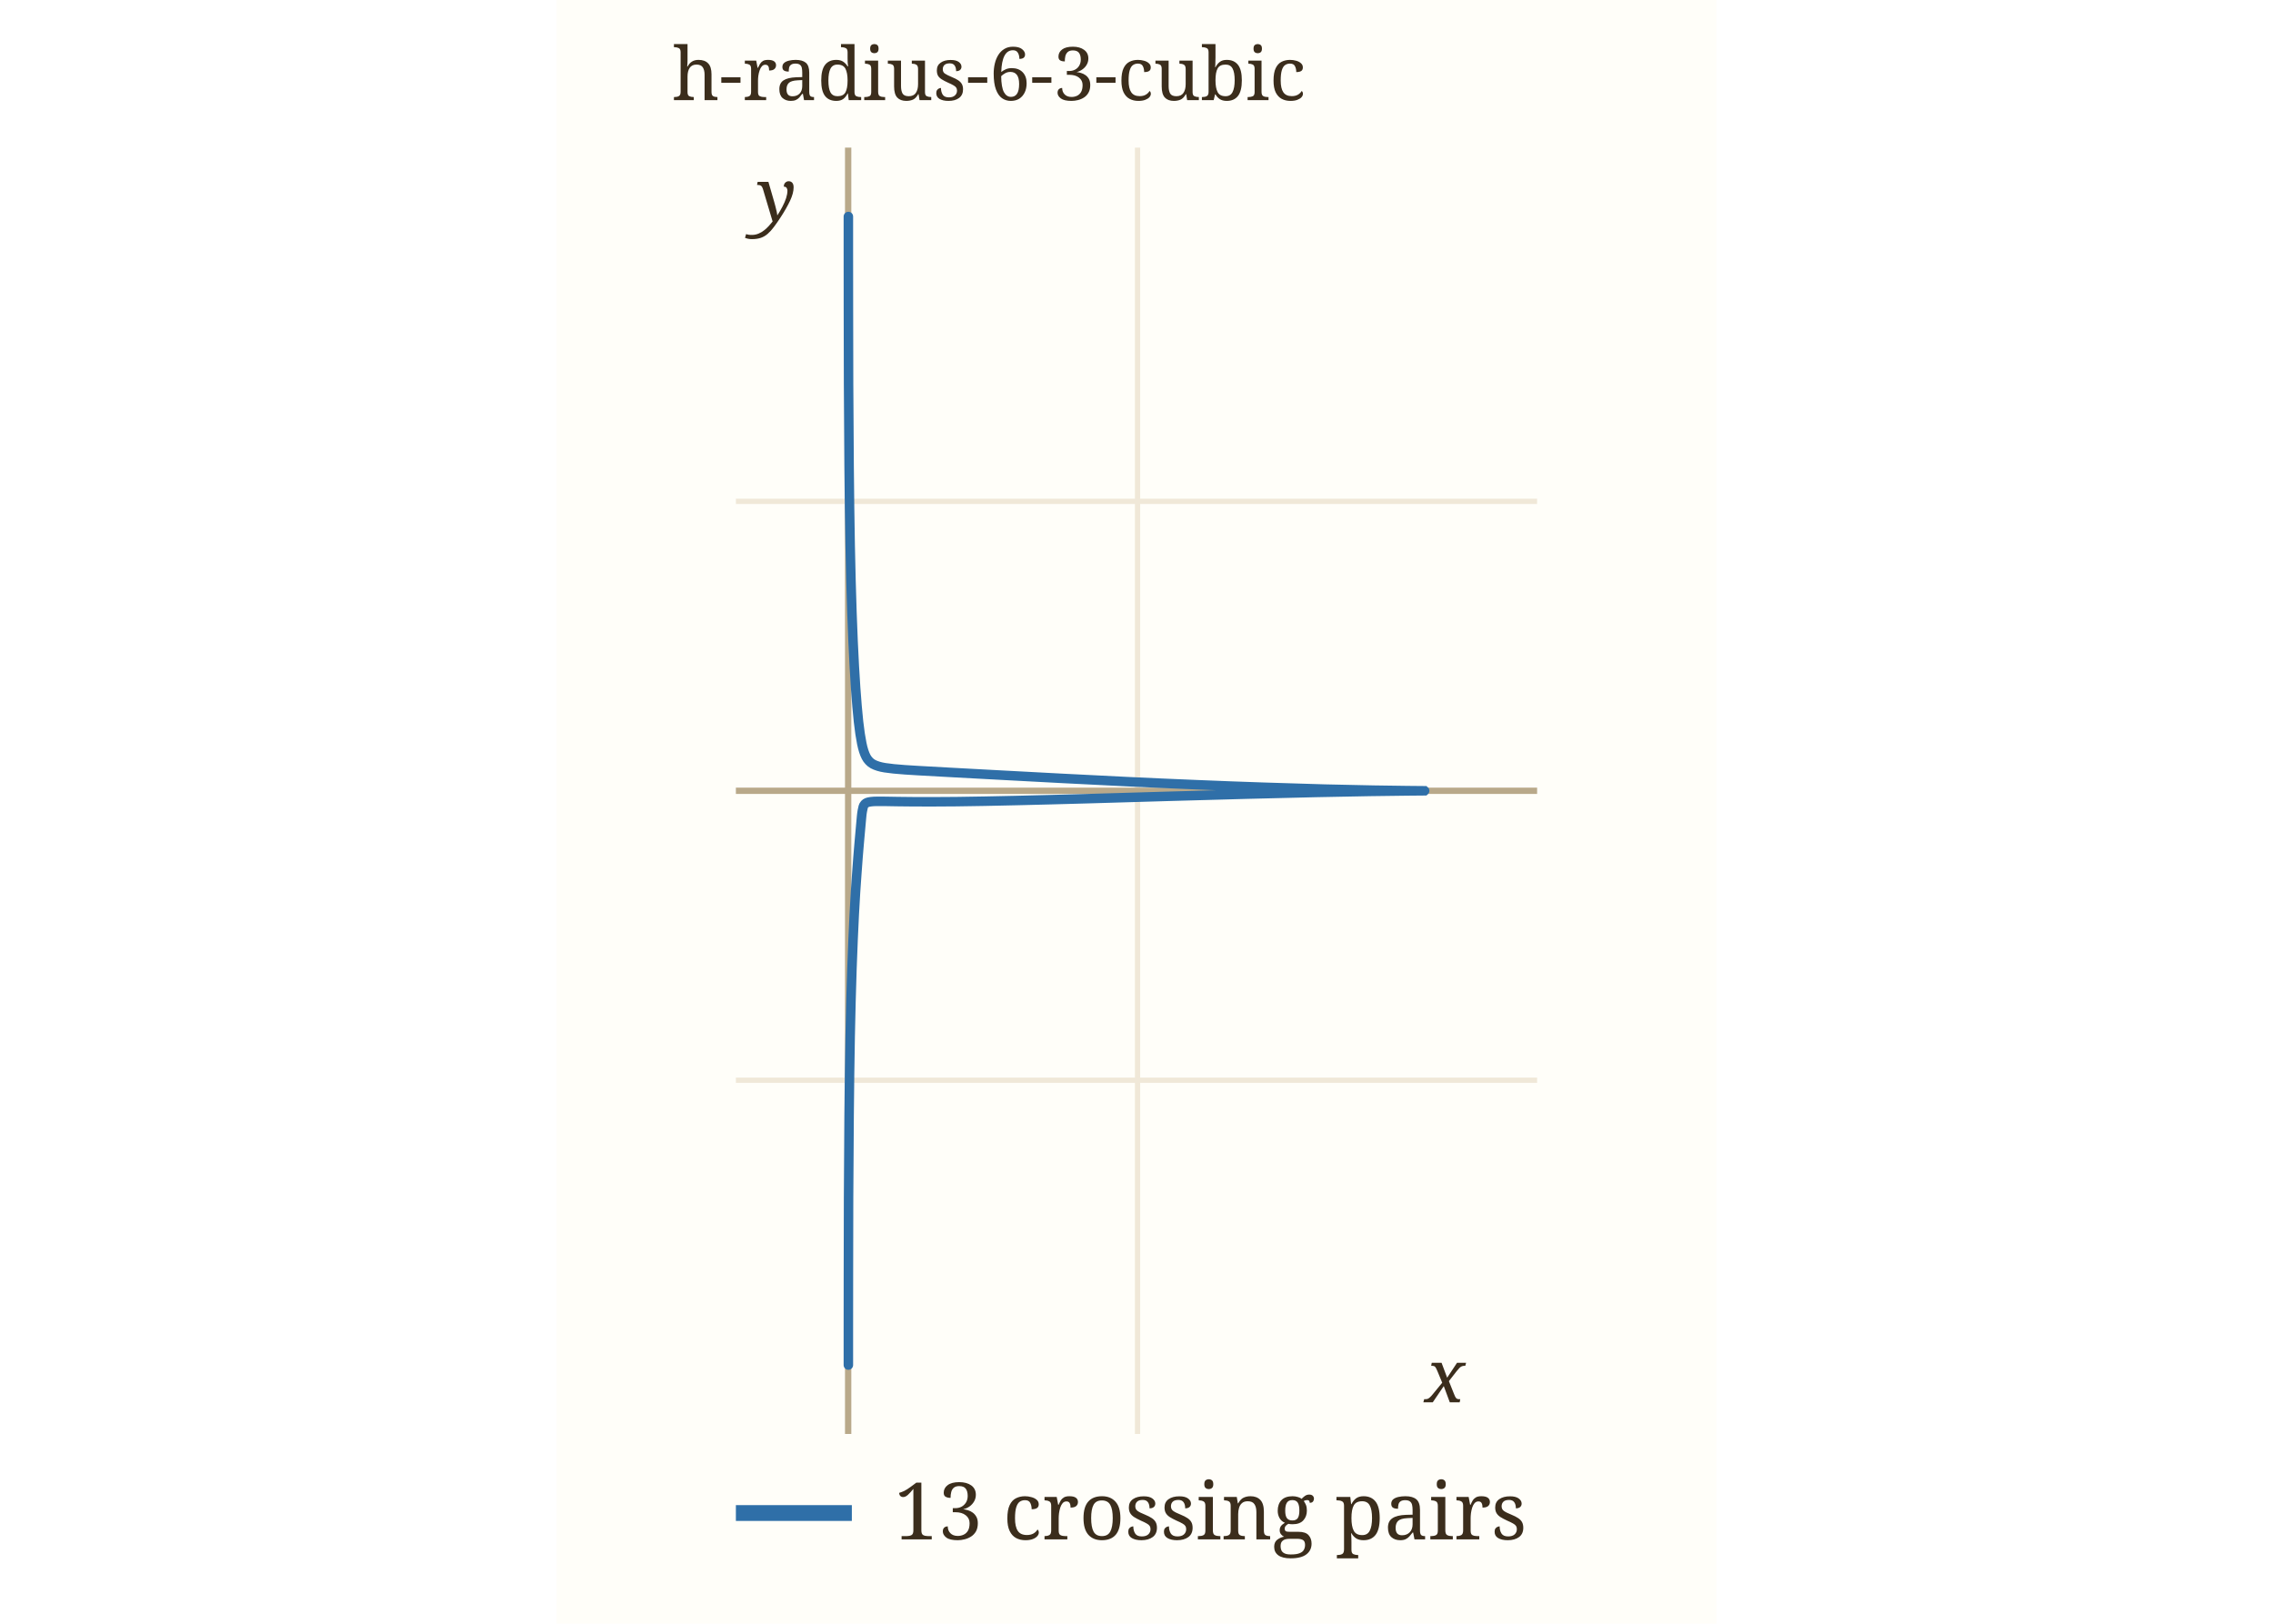
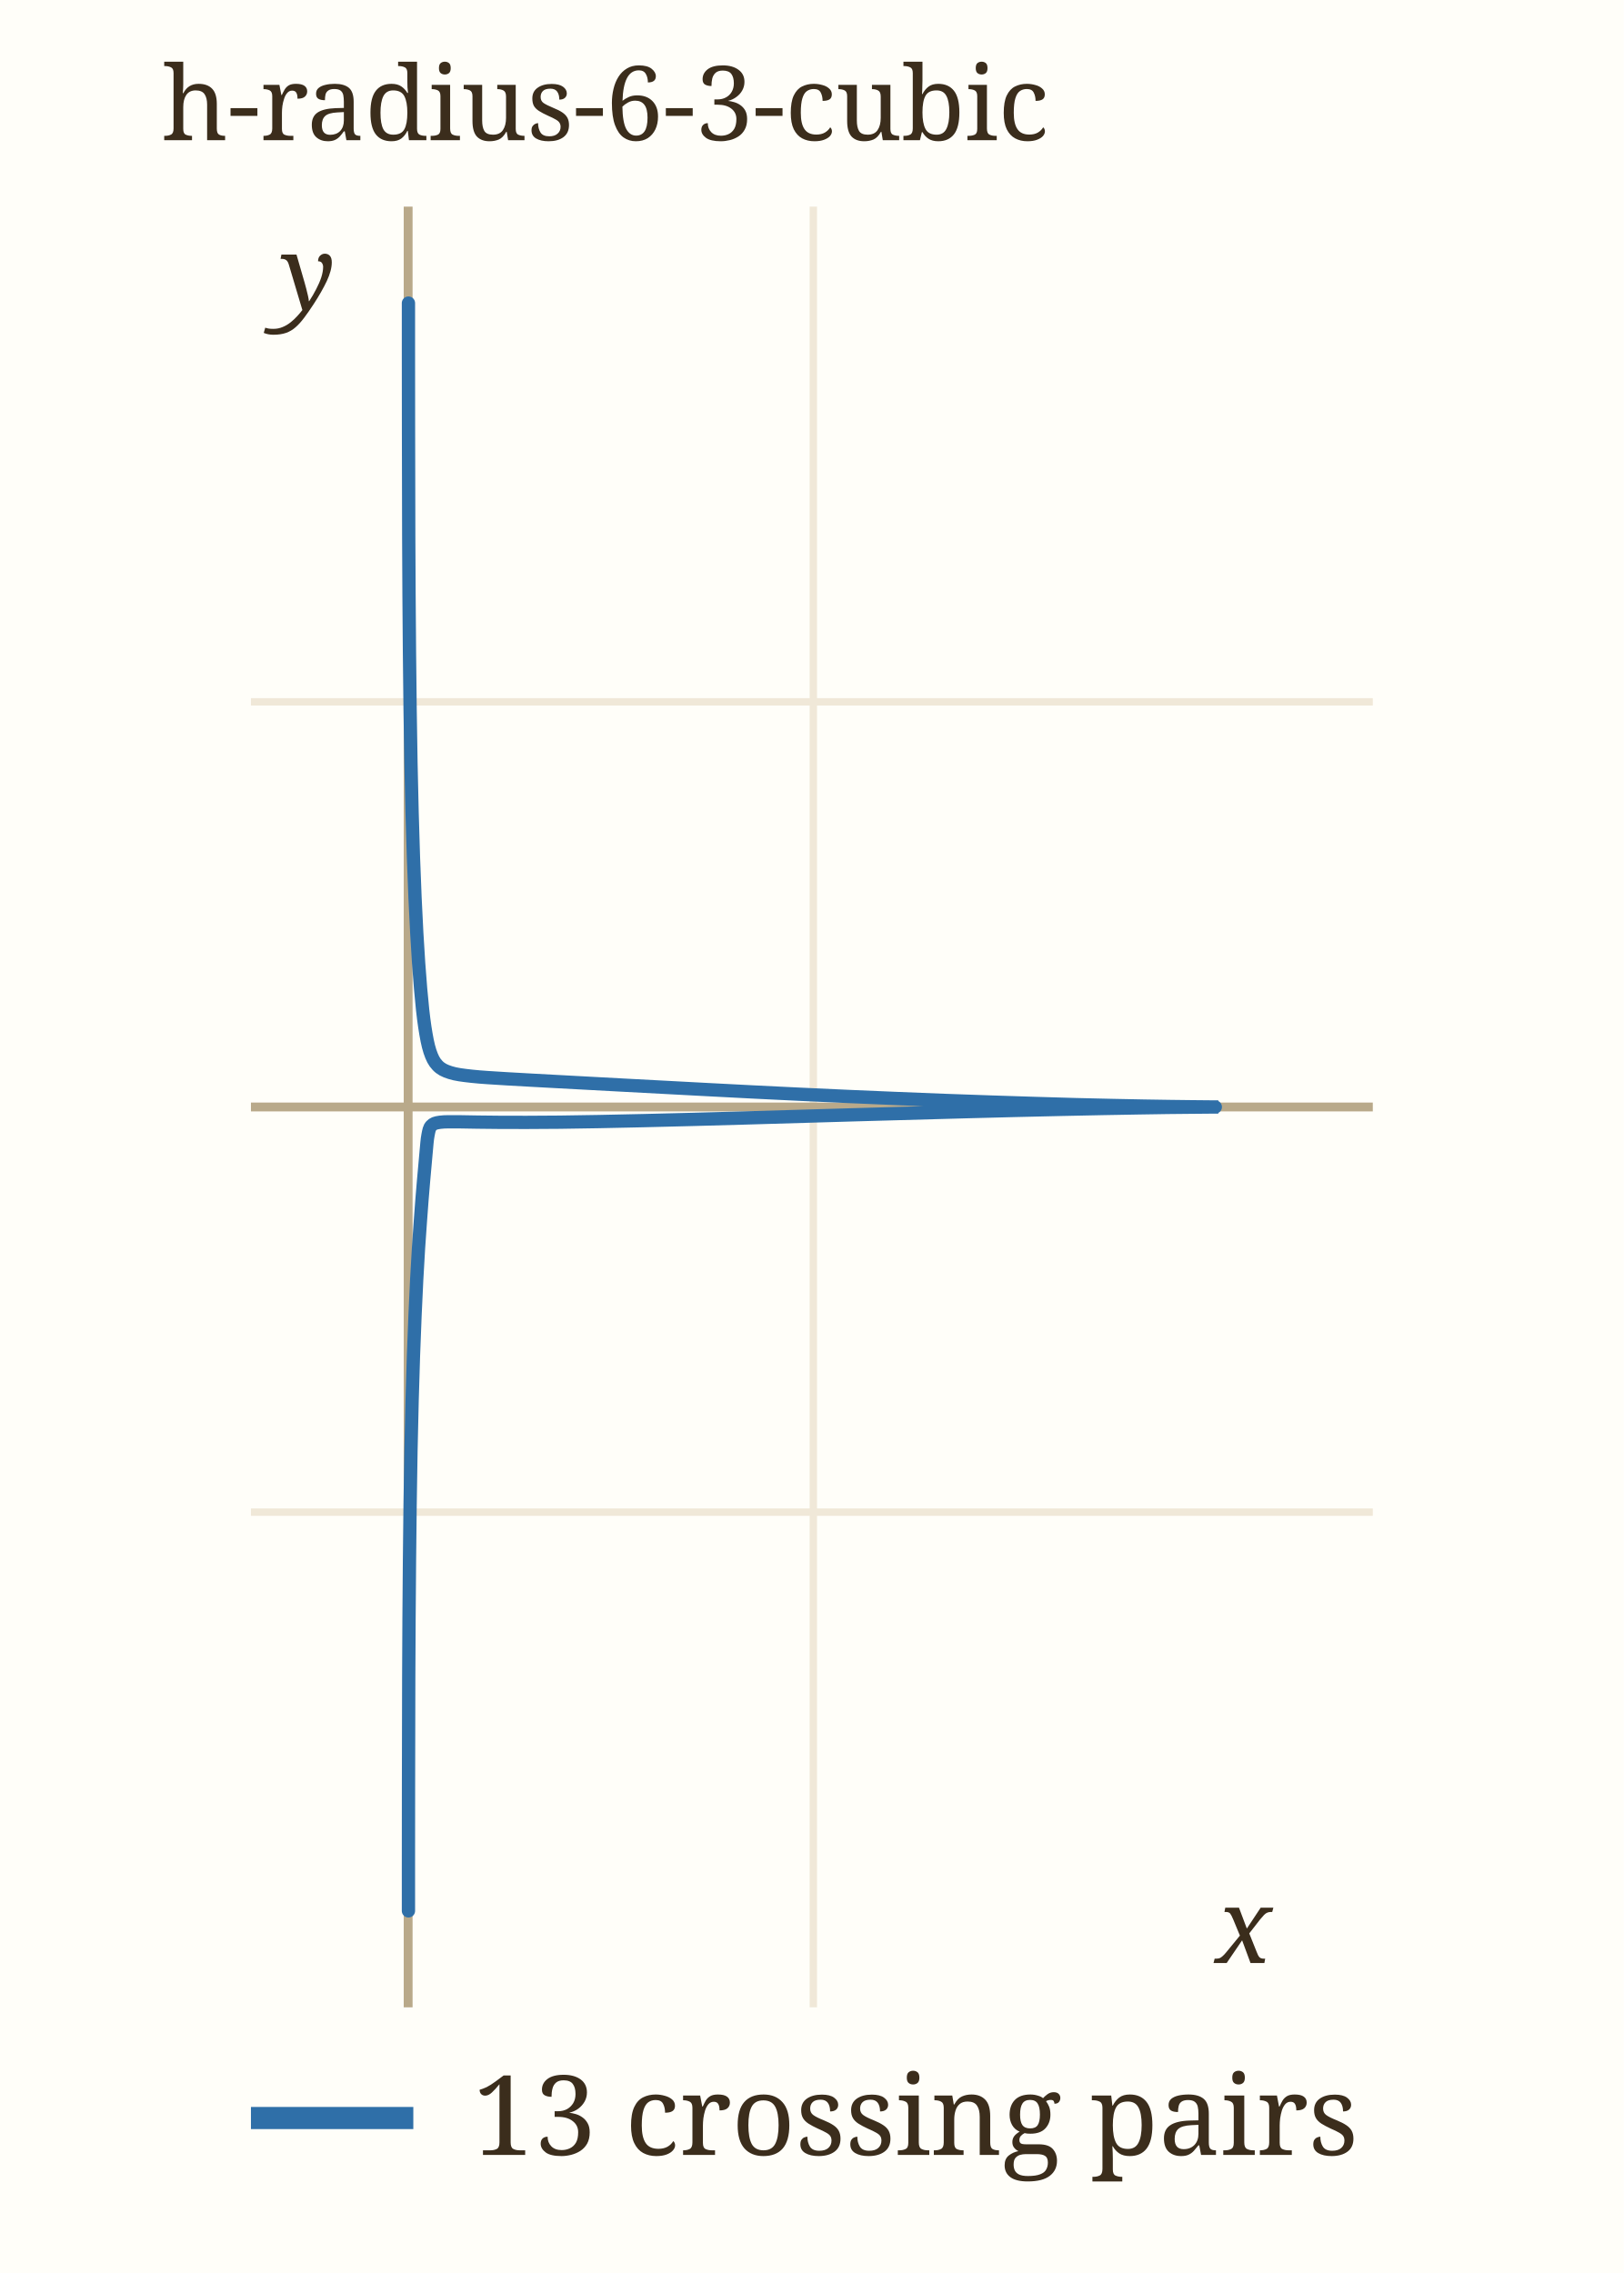
- <svg xmlns="http://www.w3.org/2000/svg" viewBox="0 0 220 308" width="308" height="220" role="img" aria-label="h-radius-6-3-cubic" data-panel="h-radius-6-3-cubic">
+ <svg xmlns="http://www.w3.org/2000/svg" viewBox="0 0 220 308" width="220" height="308" role="img" aria-label="h-radius-6-3-cubic" data-panel="h-radius-6-3-cubic">
  <rect x="0" y="0" width="220" height="308" fill="#fffef9" />
  <clipPath id="clip-h-radius-6-3-cubic">
    <rect x="34" y="28" width="152" height="244" />
  </clipPath>
  <g clip-path="url(#clip-h-radius-6-3-cubic)">
    <line x1="55.3" x2="55.3" y1="28" y2="272" stroke="#b9a98a" stroke-width="1.2" />
    <line x1="110.2" x2="110.2" y1="28" y2="272" stroke="#f0e8d8" stroke-width="1" />
    <text x="110.2" y="286.0" font-family="ui-monospace, Menlo, monospace" font-size="11" fill="#9c8a6a" text-anchor="middle">0.5</text>
    <line x1="34" x2="186" y1="204.9" y2="204.9" stroke="#f0e8d8" stroke-width="1" />
    <text x="28.0" y="208.9" font-family="ui-monospace, Menlo, monospace" font-size="11" fill="#9c8a6a" text-anchor="end">-0.5</text>
    <line x1="34" x2="186" y1="150.0" y2="150.0" stroke="#b9a98a" stroke-width="1.2" />
    <line x1="34" x2="186" y1="95.1" y2="95.1" stroke="#f0e8d8" stroke-width="1" />
    <text x="28.0" y="99.1" font-family="ui-monospace, Menlo, monospace" font-size="11" fill="#9c8a6a" text-anchor="end">0.5</text>
    <path d="M164.65,150.00 C164.09,150.00 162.99,150.01 161.27,150.03 C159.54,150.04 157.19,150.07 154.30,150.12 C151.41,150.17 147.84,150.23 143.92,150.32 C140.00,150.40 135.43,150.52 130.77,150.64 C126.11,150.76 120.94,150.91 115.97,151.05 C111.00,151.19 105.74,151.36 100.94,151.49 C96.14,151.62 91.34,151.76 87.16,151.85 C82.97,151.95 79.09,152.02 75.83,152.06 C72.56,152.10 69.82,152.09 67.58,152.08 C65.34,152.08 63.70,152.02 62.38,152.01 C61.05,152.01 60.28,151.98 59.62,152.07 C58.96,152.16 58.71,152.26 58.43,152.55 C58.16,152.84 58.11,153.20 57.99,153.81 C57.87,154.41 57.83,155.15 57.73,156.18 C57.63,157.21 57.52,158.41 57.39,159.98 C57.26,161.55 57.10,163.35 56.95,165.59 C56.79,167.82 56.61,170.36 56.46,173.38 C56.31,176.41 56.15,179.85 56.02,183.72 C55.89,187.60 55.77,191.99 55.68,196.63 C55.59,201.27 55.53,206.46 55.48,211.55 C55.43,216.65 55.40,222.18 55.38,227.19 C55.36,232.21 55.35,237.39 55.35,241.66 C55.34,245.93 55.34,249.95 55.34,252.83 C55.34,255.71 55.34,257.91 55.34,258.93 C55.34,259.94 55.34,259.94 55.34,258.93 C55.34,257.91 55.34,255.71 55.34,252.83 C55.34,249.95 55.34,245.93 55.35,241.66 C55.35,237.39 55.36,232.21 55.38,227.19 C55.40,222.18 55.43,216.65 55.48,211.55 C55.53,206.46 55.59,201.27 55.68,196.63 C55.77,191.99 55.89,187.60 56.02,183.72 C56.15,179.85 56.31,176.41 56.46,173.38 C56.61,170.36 56.79,167.82 56.95,165.59 C57.10,163.35 57.26,161.55 57.39,159.98 C57.52,158.41 57.63,157.21 57.73,156.18 C57.83,155.15 57.87,154.41 57.99,153.81 C58.11,153.20 58.16,152.84 58.43,152.55 C58.71,152.26 58.96,152.16 59.62,152.07 C60.28,151.98 61.05,152.01 62.38,152.01 C63.70,152.02 65.34,152.08 67.58,152.08 C69.82,152.09 72.56,152.10 75.83,152.06 C79.09,152.02 82.97,151.95 87.16,151.85 C91.34,151.76 96.14,151.62 100.94,151.49 C105.74,151.36 111.00,151.19 115.97,151.05 C120.94,150.91 126.11,150.76 130.77,150.64 C135.43,150.52 140.00,150.40 143.92,150.32 C147.84,150.23 151.41,150.17 154.30,150.12 C157.19,150.07 159.54,150.04 161.27,150.03 C162.99,150.01 164.09,150.01 164.65,150.00 C165.22,150.00 165.20,150.00 164.66,150.00 C164.12,149.99 163.03,149.99 161.42,149.97 C159.81,149.95 157.61,149.93 154.99,149.88 C152.37,149.83 149.18,149.77 145.72,149.68 C142.26,149.58 138.30,149.47 134.25,149.33 C130.21,149.20 125.78,149.03 121.45,148.85 C117.13,148.68 112.58,148.47 108.30,148.27 C104.02,148.07 99.70,147.85 95.76,147.64 C91.82,147.44 88.02,147.23 84.65,147.05 C81.29,146.87 78.21,146.70 75.55,146.56 C72.89,146.41 70.62,146.30 68.68,146.18 C66.75,146.06 65.24,145.98 63.96,145.84 C62.68,145.70 61.78,145.59 61.00,145.34 C60.21,145.09 59.72,144.84 59.27,144.36 C58.81,143.88 58.54,143.33 58.25,142.46 C57.97,141.60 57.78,140.58 57.56,139.17 C57.35,137.76 57.17,136.11 56.99,133.99 C56.81,131.86 56.63,129.40 56.47,126.44 C56.31,123.48 56.15,120.07 56.02,116.23 C55.89,112.38 55.77,107.99 55.68,103.36 C55.59,98.73 55.53,93.54 55.48,88.45 C55.43,83.36 55.40,77.82 55.38,72.81 C55.36,67.79 55.35,62.61 55.35,58.34 C55.34,54.07 55.34,50.05 55.34,47.17 C55.34,44.29 55.34,42.09 55.34,41.07 C55.34,40.06 55.34,40.06 55.34,41.07 C55.34,42.09 55.34,44.29 55.34,47.17 C55.34,50.05 55.34,54.07 55.35,58.34 C55.35,62.61 55.36,67.79 55.38,72.81 C55.40,77.82 55.43,83.36 55.48,88.45 C55.53,93.54 55.59,98.73 55.68,103.36 C55.77,107.99 55.89,112.38 56.02,116.23 C56.15,120.07 56.31,123.48 56.47,126.44 C56.63,129.40 56.81,131.86 56.99,133.99 C57.17,136.11 57.35,137.76 57.56,139.17 C57.78,140.58 57.97,141.60 58.25,142.46 C58.54,143.33 58.81,143.88 59.27,144.36 C59.72,144.84 60.21,145.09 61.00,145.34 C61.78,145.59 62.68,145.70 63.96,145.84 C65.24,145.98 66.75,146.06 68.68,146.18 C70.62,146.30 72.89,146.41 75.55,146.56 C78.21,146.70 81.29,146.87 84.65,147.05 C88.02,147.23 91.82,147.44 95.76,147.64 C99.70,147.85 104.02,148.07 108.30,148.27 C112.58,148.47 117.13,148.68 121.45,148.85 C125.78,149.03 130.21,149.20 134.25,149.33 C138.30,149.47 142.26,149.58 145.72,149.68 C149.18,149.77 152.37,149.83 154.99,149.88 C157.61,149.93 159.81,149.95 161.42,149.97 C163.03,149.99 164.12,150.00 164.66,150.00" fill="none" stroke="#2f6fa8" stroke-width="1.8" stroke-linecap="round" data-path="h-radius-6-3-cubic" />
  </g>
  <text x="164.7" y="266.0" font-family="Georgia, serif" font-size="14" font-style="italic" fill="#3b2d1c">x</text>
  <text x="38.0" y="42.0" font-family="Georgia, serif" font-size="14" font-style="italic" fill="#3b2d1c">y</text>
  <text x="22" y="19" font-family="Georgia, serif" font-size="14" fill="#3b2d1c">h-radius-6-3-cubic</text>
  <line x1="34" x2="56" y1="287" y2="287" stroke="#2f6fa8" stroke-width="3" />
  <text x="64" y="292" font-family="Georgia, serif" font-size="15" fill="#3b2d1c">13 crossing pairs</text>
</svg>
